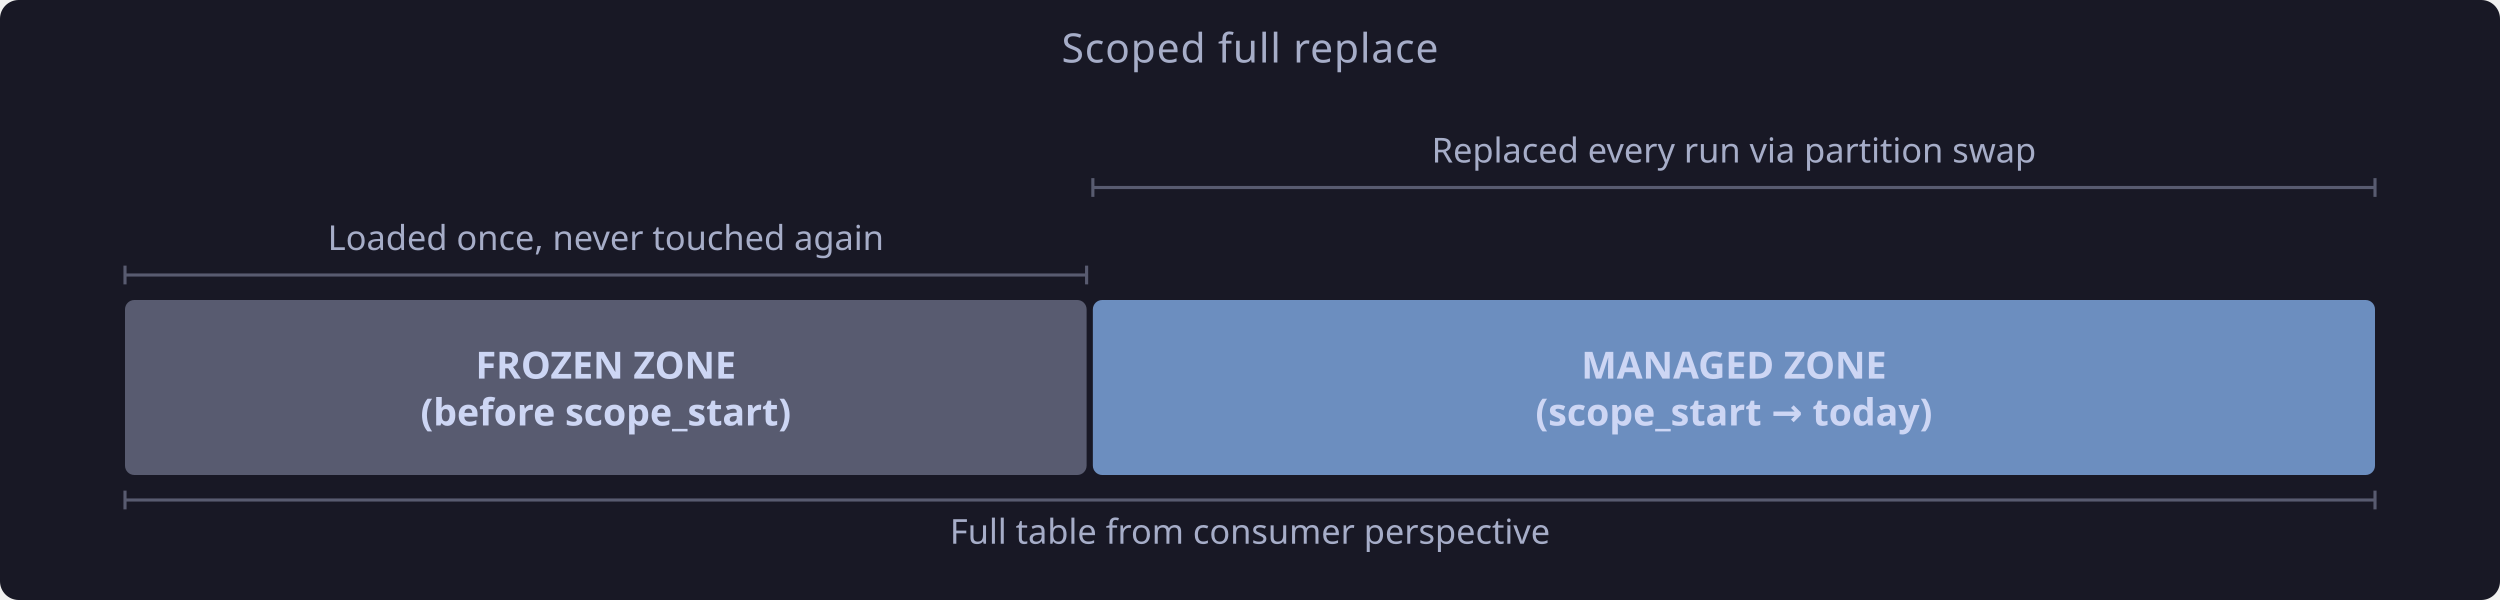
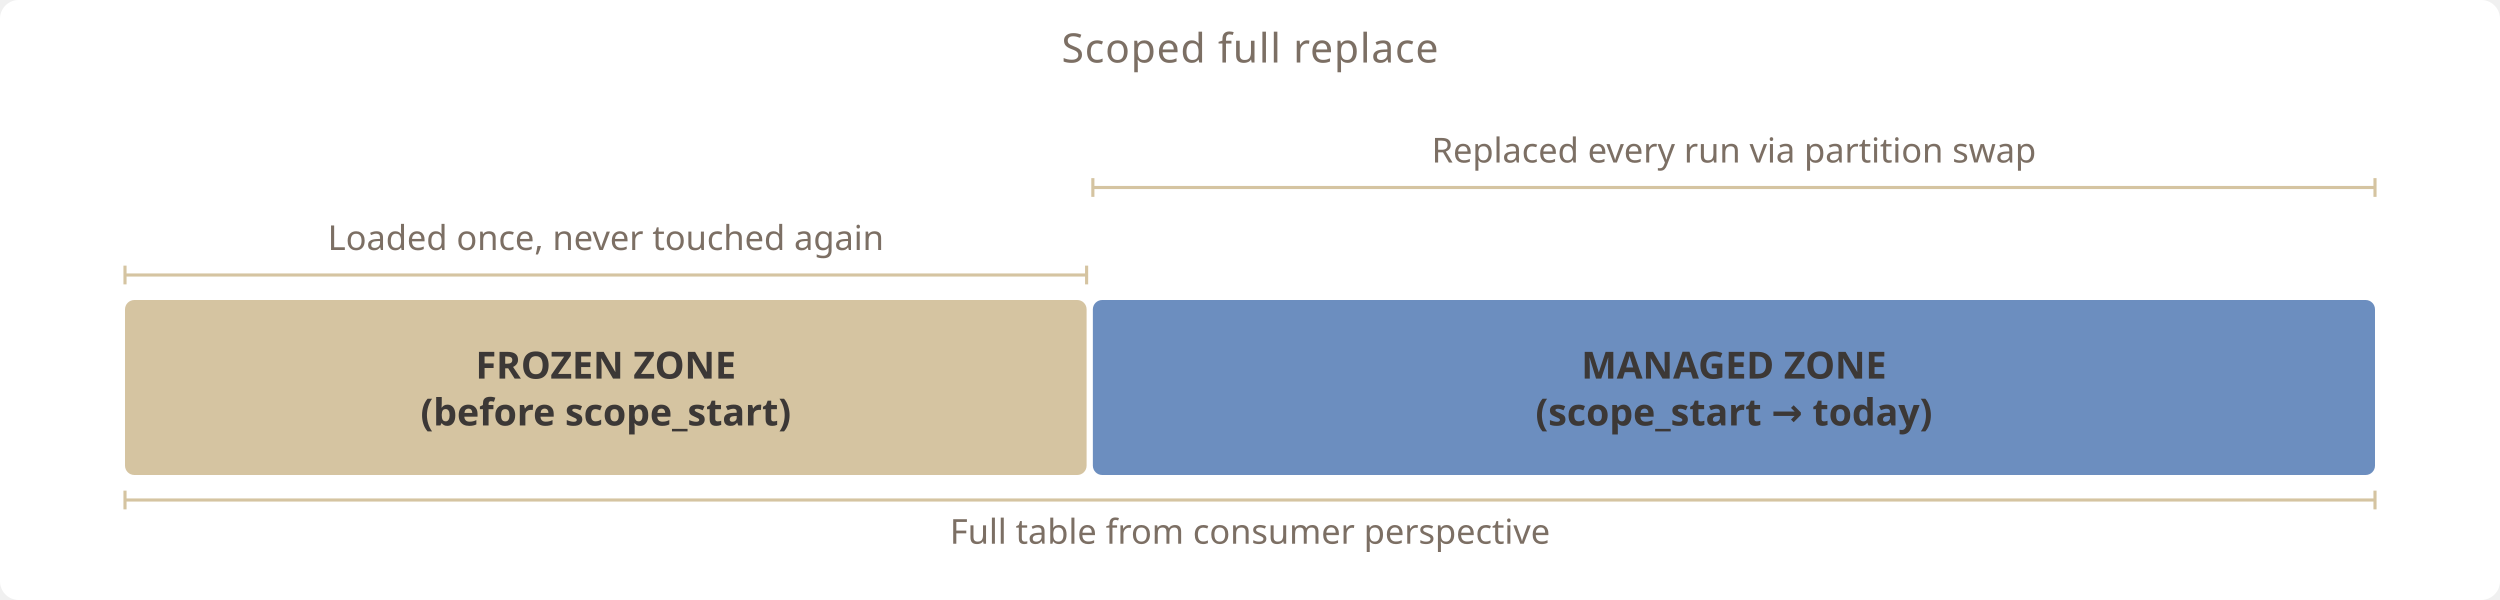
<svg xmlns="http://www.w3.org/2000/svg" width="800" height="192" viewBox="0 0 800 192">
-   <rect x="0" y="0" width="800" height="192" fill="#181825" rx="6" />
-   <text x="400" y="20" text-anchor="middle" fill="#a6adc8" font-family="'Segoe UI', system-ui, sans-serif" font-size="13" letter-spacing="0.3">Scoped full replace</text>
-   <rect x="40" y="96" width="307.714" height="56" fill="#585b70" rx="3" />
-   <text x="193.857" y="116.5" text-anchor="middle" dominant-baseline="central" fill="#cdd6f4" font-family="'Segoe UI', system-ui, sans-serif" font-size="12" font-weight="600">FROZEN ZONE</text>
-   <text x="193.857" y="131.5" text-anchor="middle" dominant-baseline="central" fill="#cdd6f4" font-family="'Segoe UI', system-ui, sans-serif" font-size="12" font-weight="600">(before scope_start)</text>
+   <rect x="0" y="0" width="800" height="192" fill="#ffffff" rx="6" />
+   <text x="400" y="20" text-anchor="middle" fill="#7c6f64" font-family="'Segoe UI', system-ui, sans-serif" font-size="13" letter-spacing="0.3">Scoped full replace</text>
+   <rect x="40" y="96" width="307.714" height="56" fill="#d5c4a1" rx="3" />
+   <text x="193.857" y="116.5" text-anchor="middle" dominant-baseline="central" fill="#3c3836" font-family="'Segoe UI', system-ui, sans-serif" font-size="12" font-weight="600">FROZEN ZONE</text>
+   <text x="193.857" y="131.5" text-anchor="middle" dominant-baseline="central" fill="#3c3836" font-family="'Segoe UI', system-ui, sans-serif" font-size="12" font-weight="600">(before scope_start)</text>
  <rect x="349.714" y="96" width="410.286" height="56" fill="#6c8ebf" rx="3" />
-   <text x="554.857" y="116.5" text-anchor="middle" dominant-baseline="central" fill="#cdd6f4" font-family="'Segoe UI', system-ui, sans-serif" font-size="12" font-weight="600">MANAGED ZONE</text>
-   <text x="554.857" y="131.5" text-anchor="middle" dominant-baseline="central" fill="#cdd6f4" font-family="'Segoe UI', system-ui, sans-serif" font-size="12" font-weight="600">(scope_start → today)</text>
-   <line x1="40" y1="88" x2="347.714" y2="88" stroke="#585b70" stroke-width="1" />
-   <line x1="40" y1="85" x2="40" y2="91" stroke="#585b70" stroke-width="1" />
-   <line x1="347.714" y1="85" x2="347.714" y2="91" stroke="#585b70" stroke-width="1" />
-   <text x="193.857" y="80" text-anchor="middle" fill="#a6adc8" font-family="'Segoe UI', system-ui, sans-serif" font-size="11">Loaded once, never touched again</text>
-   <line x1="349.714" y1="60" x2="760" y2="60" stroke="#585b70" stroke-width="1" />
-   <line x1="349.714" y1="57" x2="349.714" y2="63" stroke="#585b70" stroke-width="1" />
-   <line x1="760" y1="57" x2="760" y2="63" stroke="#585b70" stroke-width="1" />
-   <text x="554.857" y="52" text-anchor="middle" fill="#a6adc8" font-family="'Segoe UI', system-ui, sans-serif" font-size="11">Replaced every run via partition swap</text>
-   <line x1="40" y1="160" x2="760" y2="160" stroke="#585b70" stroke-width="1" />
-   <line x1="40" y1="157" x2="40" y2="163" stroke="#585b70" stroke-width="1" />
-   <line x1="760" y1="157" x2="760" y2="163" stroke="#585b70" stroke-width="1" />
-   <text x="400" y="174" text-anchor="middle" fill="#a6adc8" font-family="'Segoe UI', system-ui, sans-serif" font-size="11">Full table from consumer perspective</text>
+   <text x="554.857" y="116.5" text-anchor="middle" dominant-baseline="central" fill="#3c3836" font-family="'Segoe UI', system-ui, sans-serif" font-size="12" font-weight="600">MANAGED ZONE</text>
+   <text x="554.857" y="131.5" text-anchor="middle" dominant-baseline="central" fill="#3c3836" font-family="'Segoe UI', system-ui, sans-serif" font-size="12" font-weight="600">(scope_start → today)</text>
+   <line x1="40" y1="88" x2="347.714" y2="88" stroke="#d5c4a1" stroke-width="1" />
+   <line x1="40" y1="85" x2="40" y2="91" stroke="#d5c4a1" stroke-width="1" />
+   <line x1="347.714" y1="85" x2="347.714" y2="91" stroke="#d5c4a1" stroke-width="1" />
+   <text x="193.857" y="80" text-anchor="middle" fill="#7c6f64" font-family="'Segoe UI', system-ui, sans-serif" font-size="11">Loaded once, never touched again</text>
+   <line x1="349.714" y1="60" x2="760" y2="60" stroke="#d5c4a1" stroke-width="1" />
+   <line x1="349.714" y1="57" x2="349.714" y2="63" stroke="#d5c4a1" stroke-width="1" />
+   <line x1="760" y1="57" x2="760" y2="63" stroke="#d5c4a1" stroke-width="1" />
+   <text x="554.857" y="52" text-anchor="middle" fill="#7c6f64" font-family="'Segoe UI', system-ui, sans-serif" font-size="11">Replaced every run via partition swap</text>
+   <line x1="40" y1="160" x2="760" y2="160" stroke="#d5c4a1" stroke-width="1" />
+   <line x1="40" y1="157" x2="40" y2="163" stroke="#d5c4a1" stroke-width="1" />
+   <line x1="760" y1="157" x2="760" y2="163" stroke="#d5c4a1" stroke-width="1" />
+   <text x="400" y="174" text-anchor="middle" fill="#7c6f64" font-family="'Segoe UI', system-ui, sans-serif" font-size="11">Full table from consumer perspective</text>
</svg>
